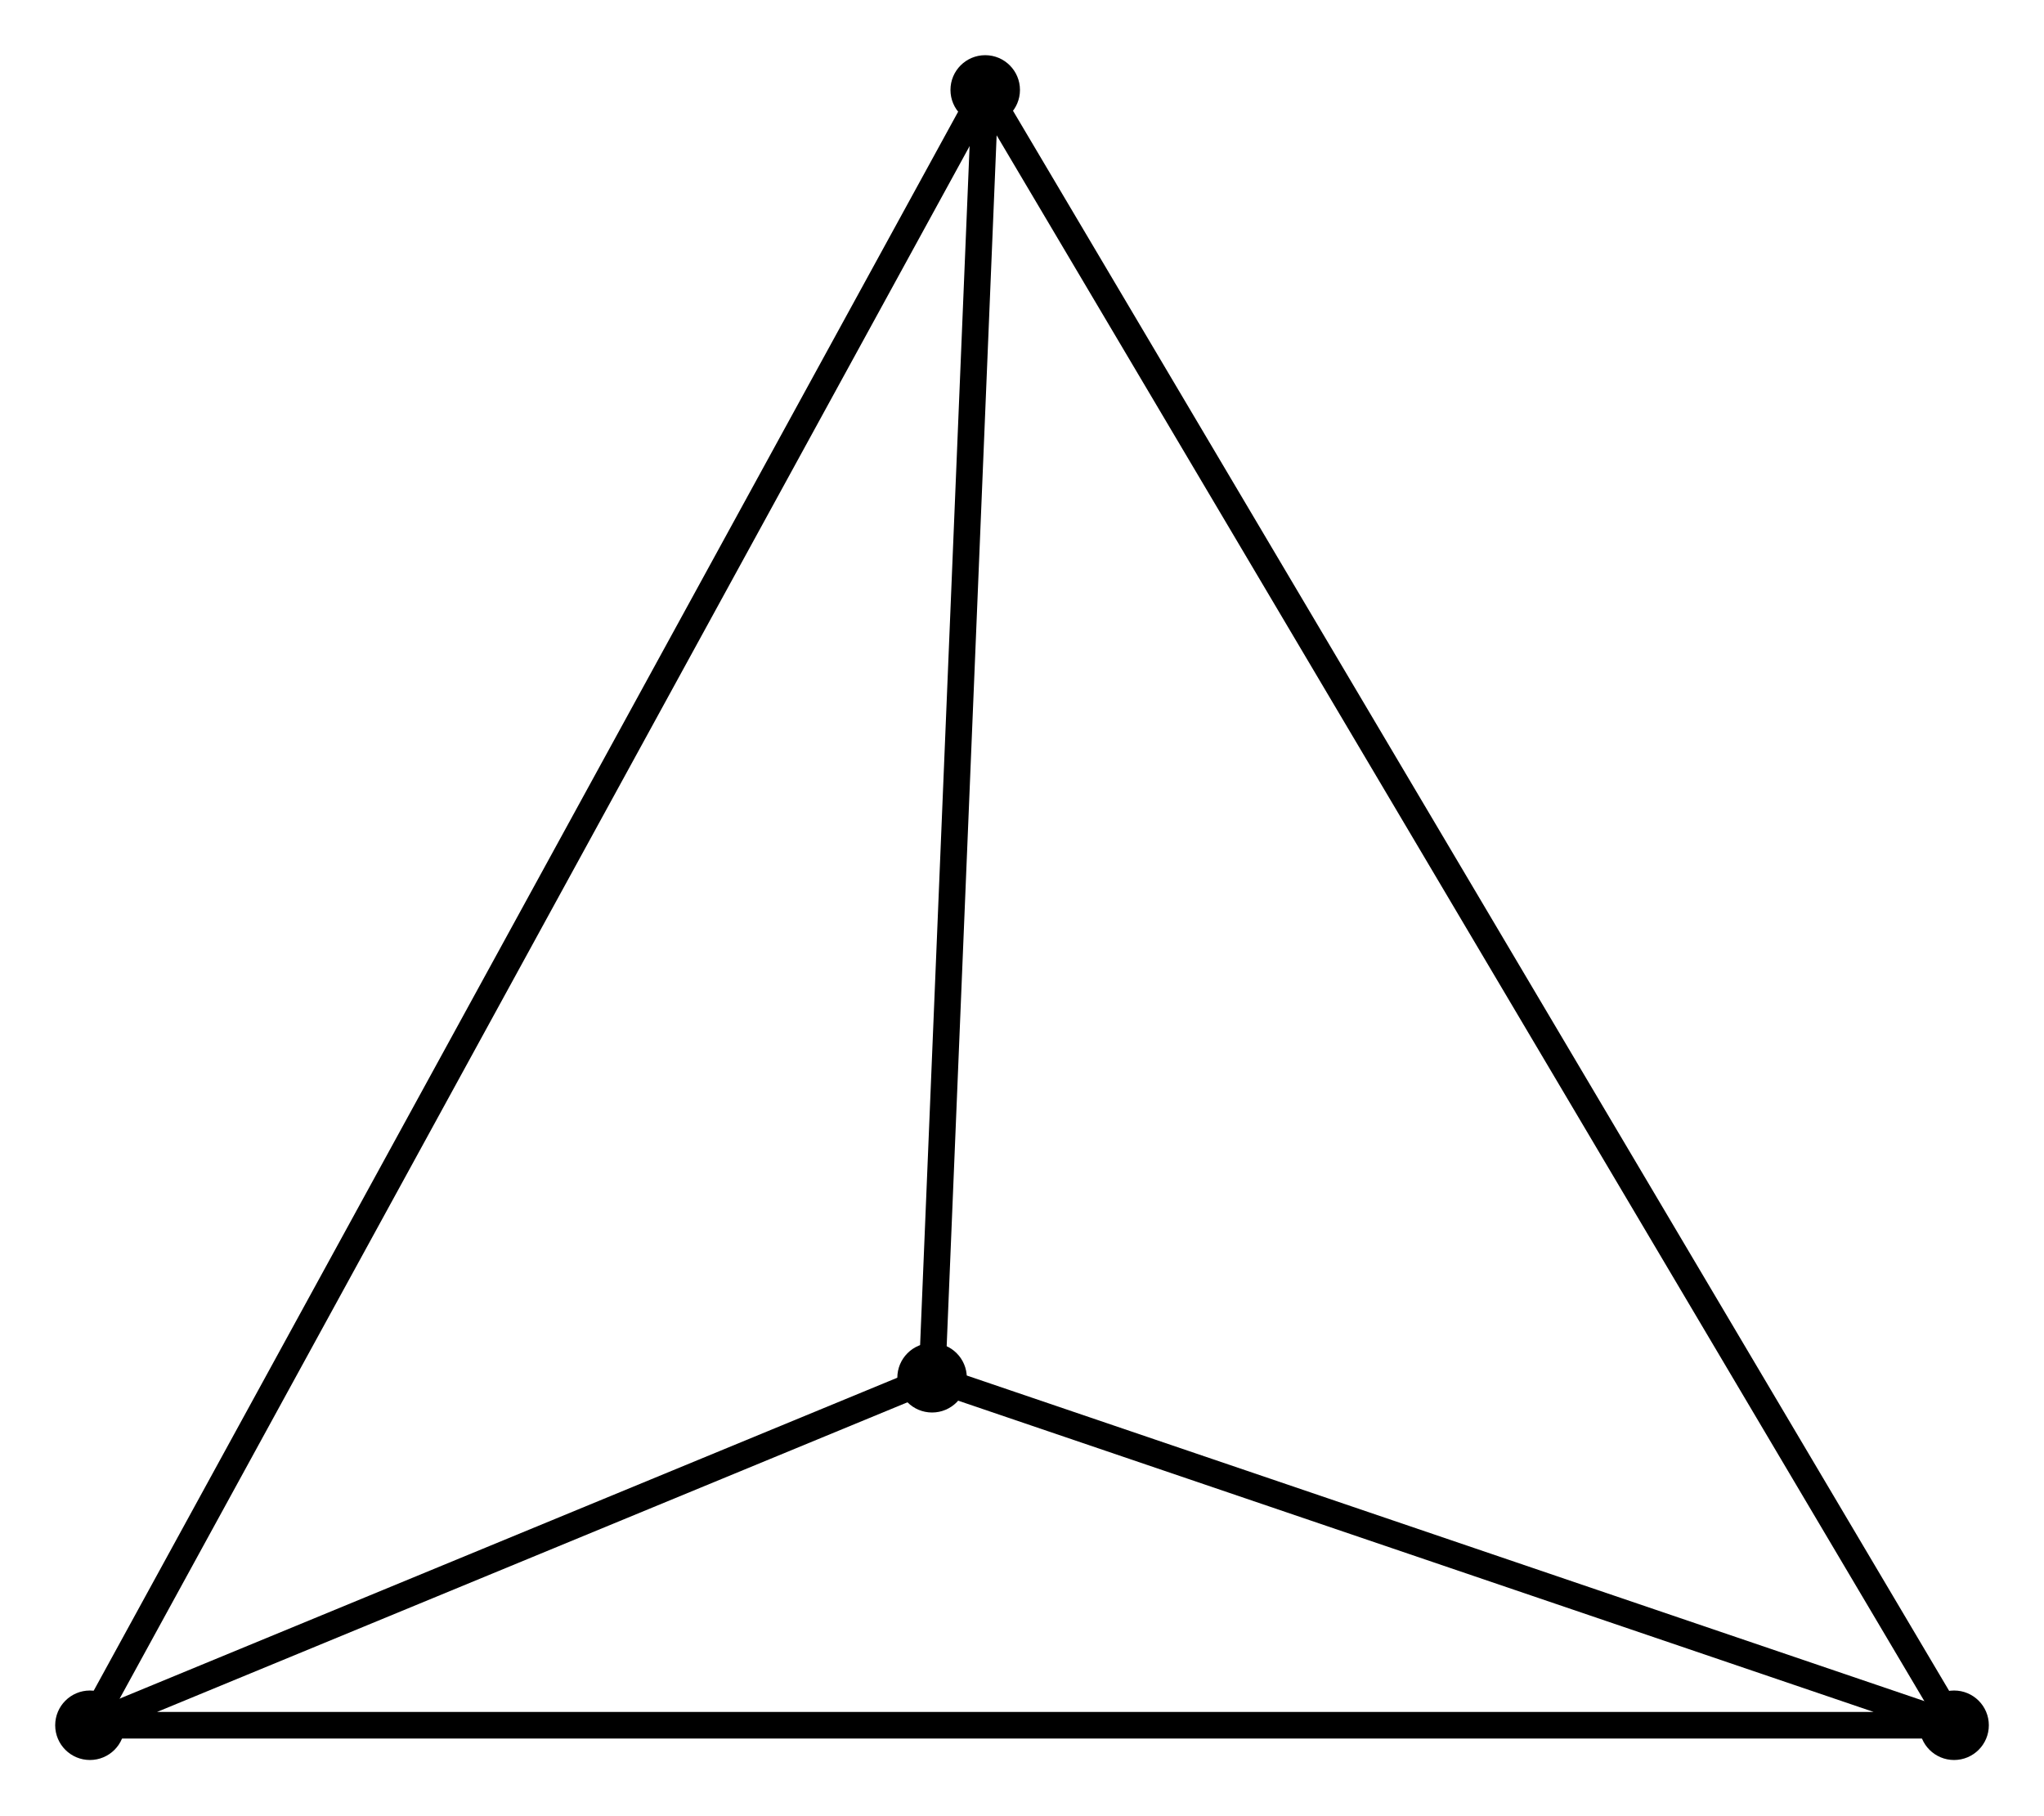
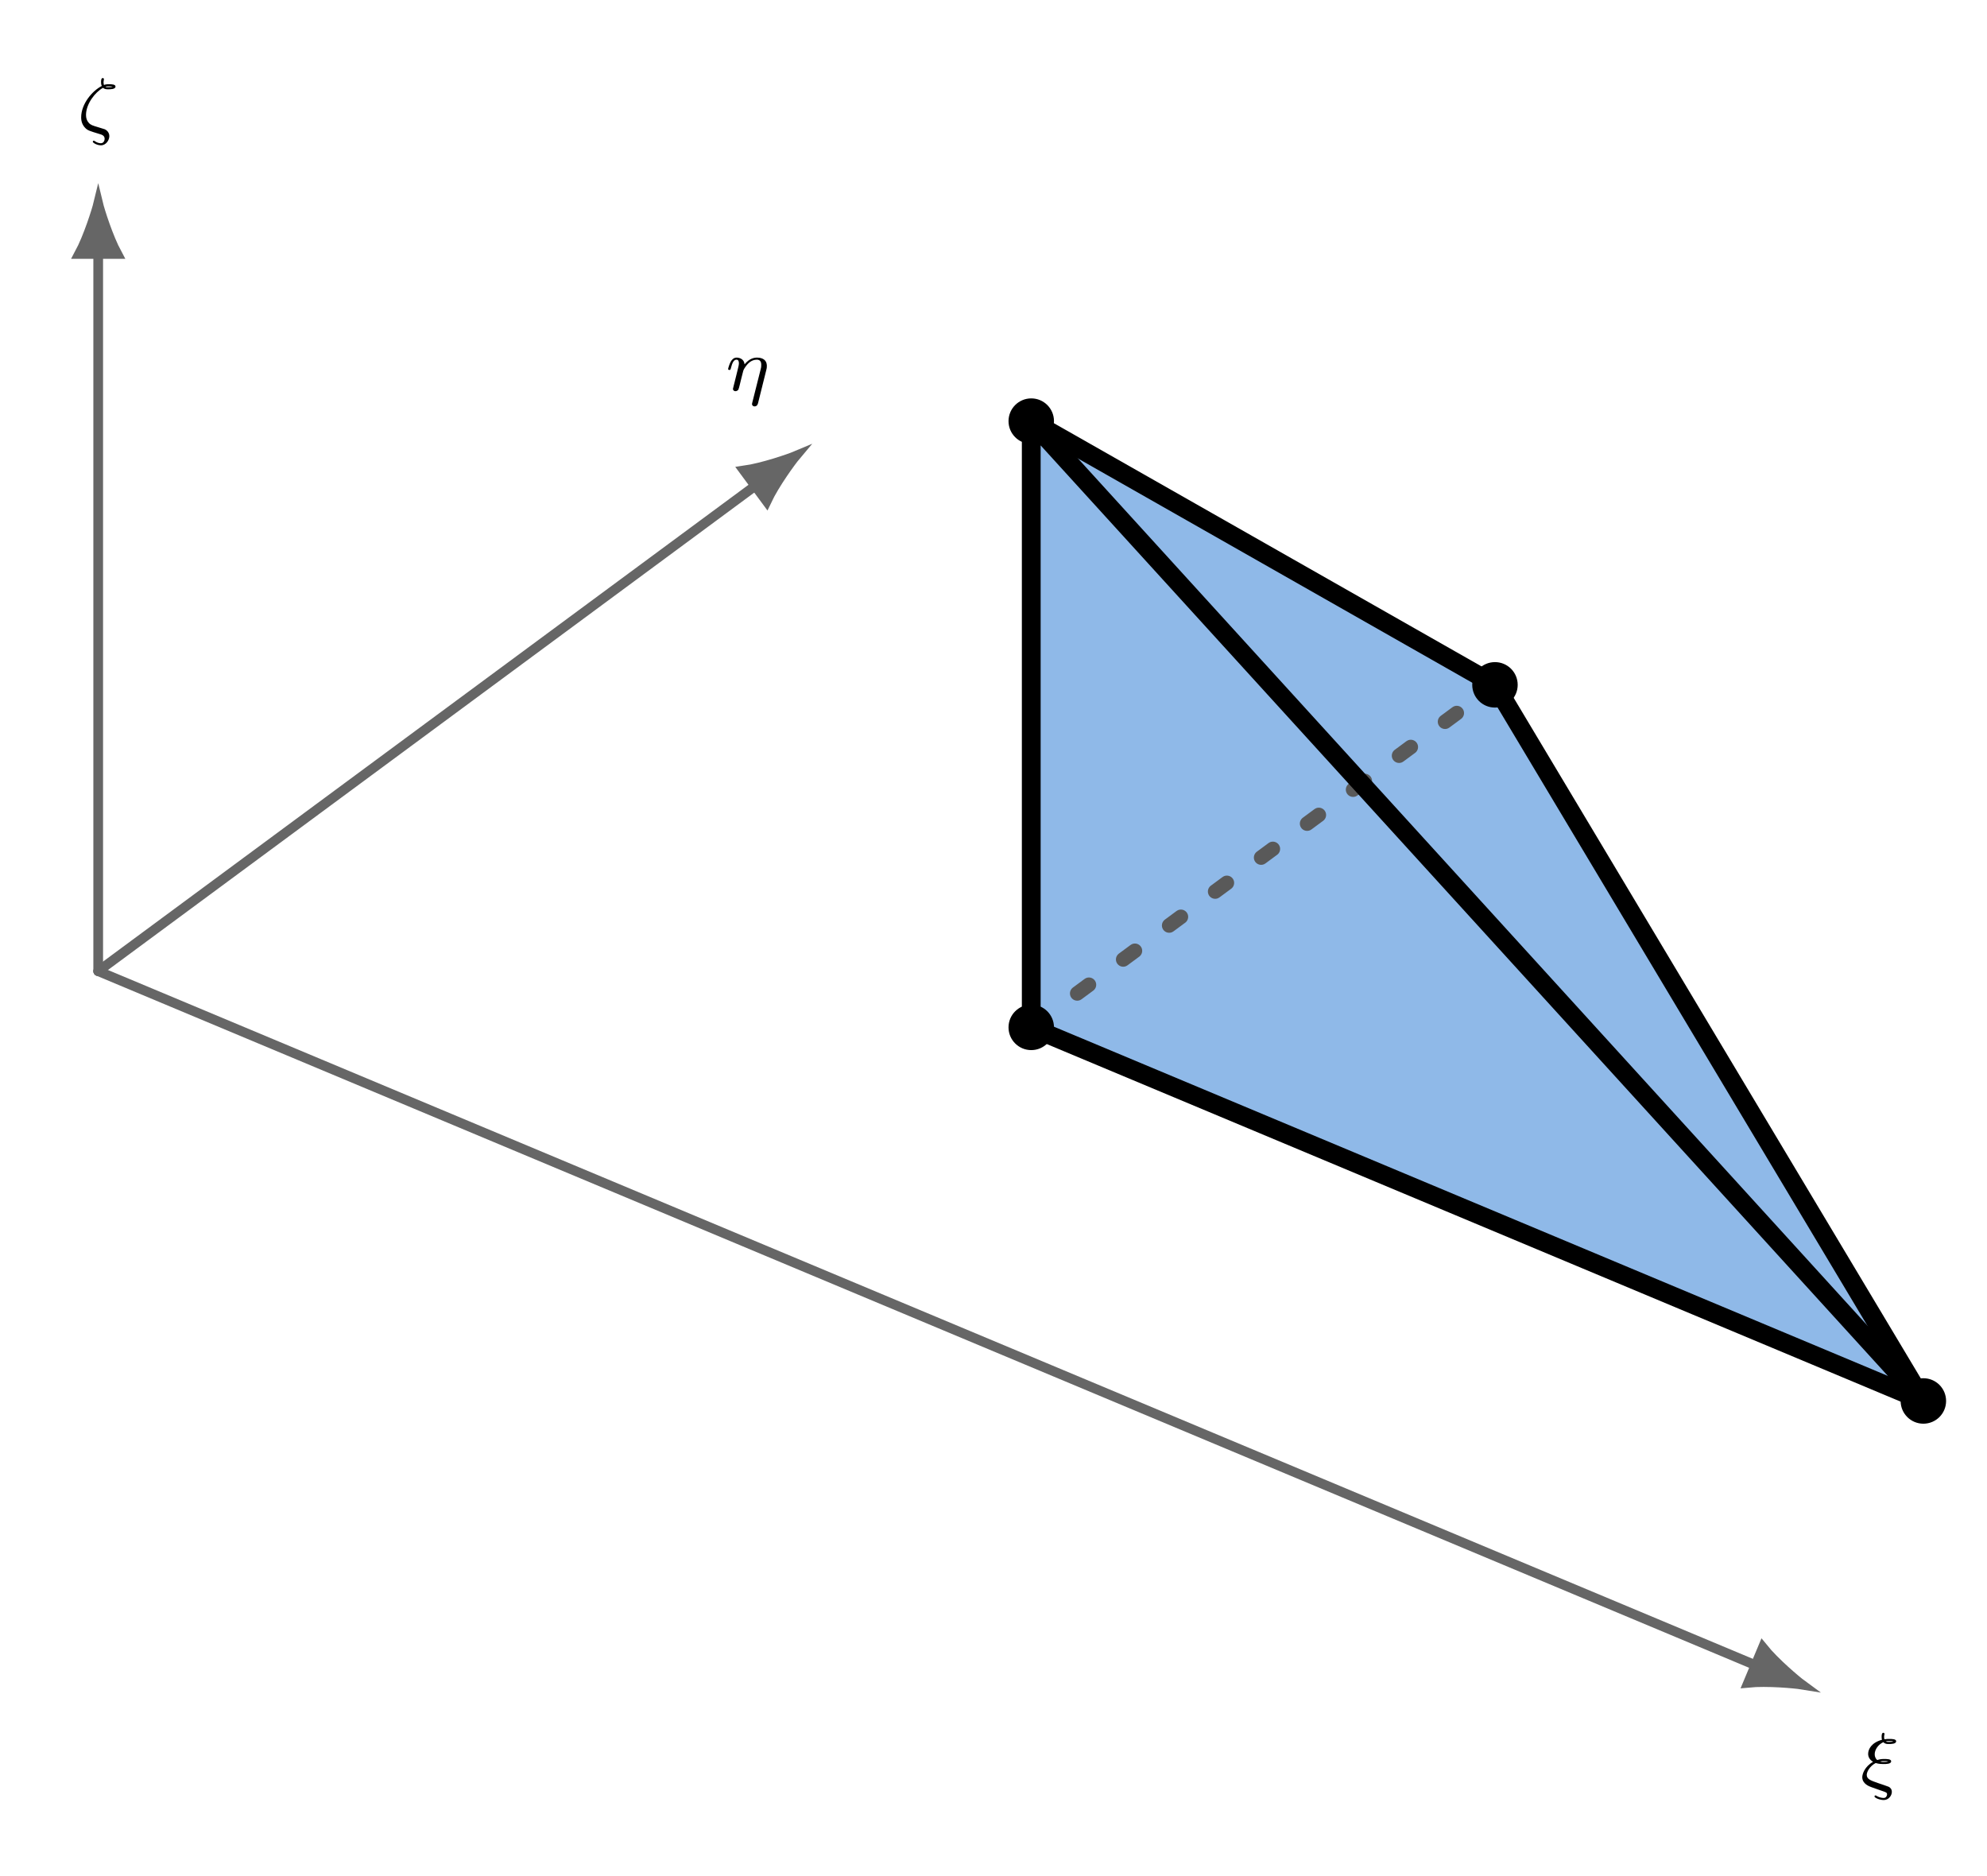
- <svg xmlns="http://www.w3.org/2000/svg" version="1.1" width="141.732pt" height="125.859pt" viewBox="0 0 141.732 125.859">
+ <svg xmlns="http://www.w3.org/2000/svg" xmlns:xlink="http://www.w3.org/1999/xlink" version="1.1" width="185.844pt" height="175.405pt" viewBox="0 0 185.844 175.405">
+   <defs>
+     <path id="g0-1" d="M2.502-3.959C2.642-3.82 2.851-3.82 2.976-3.82C3.192-3.82 3.666-3.82 3.666-4.077C3.666-4.287 3.304-4.294 3.046-4.294C2.927-4.294 2.767-4.294 2.586-4.224C2.579-4.252 2.544-4.349 2.544-4.475C2.544-4.503 2.558-4.635 2.572-4.712C2.579-4.719 2.586-4.747 2.586-4.761C2.586-4.816 2.537-4.872 2.474-4.872C2.314-4.872 2.314-4.607 2.314-4.489C2.314-4.405 2.314-4.28 2.384-4.133C1.485-3.673 .453-2.446 .453-1.199C.453-.815 .558-.488 .843-.195C1.073 .035 1.255 .084 2.14 .355C2.391 .425 2.649 .509 2.649 .815C2.649 1.004 2.53 1.227 2.3 1.227C2.182 1.227 1.966 1.199 1.729 1.032C1.687 1.004 1.673 .99 1.638 .99C1.561 .99 1.54 1.052 1.54 1.087C1.54 1.192 1.945 1.422 2.3 1.422C2.788 1.422 3.088 .927 3.088 .565C3.088 .258 2.9 .028 2.649-.084C2.579-.112 2.258-.209 2.063-.265C1.526-.425 1.338-.481 1.164-.683C.976-.892 .906-1.129 .906-1.422C.906-2.453 1.77-3.569 2.502-3.959ZM3.394-4.057C3.297-4.029 3.178-4.015 2.983-4.015C2.816-4.015 2.802-4.015 2.725-4.057C2.837-4.098 2.934-4.098 3.039-4.098C3.234-4.098 3.262-4.091 3.394-4.064V-4.057Z" />
+     <path id="g0-2" d="M3.896-1.896C3.945-2.091 3.952-2.119 3.952-2.279C3.952-2.391 3.952-2.683 3.694-2.886C3.576-2.976 3.373-3.074 3.046-3.074C2.753-3.074 2.321-2.997 1.868-2.446C1.819-2.969 1.345-3.074 1.129-3.074C.857-3.074 .69-2.893 .579-2.704C.439-2.467 .328-2.049 .328-2.007C.328-1.917 .425-1.917 .446-1.917C.544-1.917 .551-1.938 .599-2.126C.704-2.53 .836-2.879 1.108-2.879C1.289-2.879 1.338-2.725 1.338-2.537C1.338-2.405 1.276-2.147 1.227-1.959S1.108-1.485 1.073-1.331L.85-.439C.822-.348 .781-.174 .781-.153C.781 0 .906 .07 1.018 .07C1.143 .07 1.255-.021 1.289-.084S1.38-.369 1.415-.516C1.45-.648 1.526-.969 1.568-1.143C1.61-1.296 1.652-1.45 1.687-1.61C1.763-1.91 1.763-1.924 1.903-2.14C2.126-2.481 2.474-2.879 3.018-2.879C3.408-2.879 3.429-2.558 3.429-2.391C3.429-2.203 3.415-2.14 3.38-2.007L2.593 1.122C2.565 1.227 2.565 1.262 2.565 1.269C2.565 1.422 2.69 1.492 2.802 1.492C3.053 1.492 3.116 1.255 3.136 1.157L3.896-1.896Z" />
+     <path id="g0-3" d="M1.889 .481C1.938 .495 2.112 .558 2.175 .579C2.516 .697 2.607 .725 2.607 .899C2.607 .997 2.53 1.227 2.293 1.227C2.189 1.227 1.917 1.206 1.617 1.032C1.568 .99 1.554 .99 1.526 .99C1.485 .99 1.429 1.018 1.429 1.087C1.429 1.213 1.917 1.422 2.293 1.422C2.774 1.422 3.053 .983 3.053 .662C3.053 .397 2.906 .258 2.76 .181C2.704 .153 1.833-.146 1.756-.167C1.08-.404 .704-.53 .704-.934C.704-1.185 .948-1.729 1.54-2.042C1.84-1.945 2.14-1.945 2.265-1.945C2.516-1.945 2.99-1.945 2.99-2.203C2.99-2.419 2.593-2.419 2.349-2.419C2.182-2.419 1.973-2.419 1.687-2.321C1.499-2.474 1.45-2.697 1.45-2.865C1.45-3.262 1.736-3.75 2.258-3.994C2.419-3.82 2.593-3.82 2.767-3.82C2.983-3.82 3.457-3.82 3.457-4.077C3.457-4.294 3.067-4.294 2.809-4.294C2.704-4.294 2.551-4.294 2.356-4.266C2.356-4.273 2.328-4.384 2.328-4.475C2.328-4.551 2.342-4.635 2.356-4.712C2.363-4.719 2.37-4.747 2.37-4.761C2.37-4.816 2.321-4.872 2.258-4.872C2.098-4.872 2.098-4.607 2.098-4.489C2.098-4.461 2.098-4.307 2.133-4.217C1.171-3.959 .836-3.353 .836-2.9C.836-2.621 .969-2.349 1.296-2.154C.509-1.708 .286-1.011 .286-.718C.286-.084 .955 .153 1.178 .23L1.889 .481ZM3.185-4.057C3.13-4.043 3.046-4.015 2.767-4.015C2.656-4.015 2.572-4.015 2.488-4.064C2.614-4.098 2.67-4.098 2.816-4.098C3.032-4.098 3.074-4.091 3.185-4.064V-4.057ZM2.711-2.182C2.614-2.154 2.523-2.14 2.286-2.14C2.154-2.14 2.07-2.14 1.938-2.182C2.119-2.223 2.182-2.223 2.342-2.223C2.558-2.223 2.579-2.216 2.711-2.189V-2.182Z" />
+   </defs>
  <g id="page1">
-     <path d="M6.236 119.623H135.497L64.63 95.529Z" stroke="#000" fill="none" stroke-width="1.843" stroke-miterlimit="10" stroke-linejoin="round" stroke-linecap="round" />
-     <path d="M68.315 6.235L6.236 119.623" stroke="#000" fill="none" stroke-width="1.843" stroke-miterlimit="10" stroke-linejoin="round" stroke-linecap="round" />
-     <path d="M68.315 6.235L135.497 119.623" stroke="#000" fill="none" stroke-width="1.843" stroke-miterlimit="10" stroke-linejoin="round" stroke-linecap="round" />
-     <path d="M68.315 6.235L64.63 95.529" stroke="#000" fill="none" stroke-width="1.843" stroke-miterlimit="10" stroke-linejoin="round" stroke-linecap="round" />
-     <path d="M8.645 119.623C8.645 118.292 7.567 117.214 6.236 117.214S3.827 118.292 3.827 119.623S4.905 122.032 6.236 122.032S8.645 120.954 8.645 119.623Z" />
-     <path d="M137.907 119.623C137.907 118.292 136.828 117.214 135.497 117.214S133.088 118.292 133.088 119.623S134.166 122.032 135.497 122.032S137.907 120.954 137.907 119.623Z" />
-     <path d="M67.04 95.529C67.04 94.198 65.961 93.119 64.63 93.119S62.221 94.198 62.221 95.529C62.221 96.859 63.3 97.938 64.63 97.938S67.04 96.859 67.04 95.529Z" />
-     <path d="M70.725 6.235C70.725 4.905 69.646 3.826 68.315 3.826S65.906 4.905 65.906 6.235C65.906 7.566 66.985 8.645 68.315 8.645S70.725 7.566 70.725 6.235Z" />
+     <path d="M9.185 90.82L164.19 155.724" stroke="#666" fill="none" stroke-width=".907" stroke-miterlimit="10" stroke-linejoin="round" stroke-linecap="round" />
+     <path d="M168.516 157.535C168.038 157.185 166.006 155.483 164.877 154.084L163.504 157.363C165.293 157.187 167.931 157.44 168.516 157.535Z" fill="#666" />
+     <path d="M168.516 157.535C168.038 157.185 166.006 155.483 164.877 154.084L163.504 157.363C165.293 157.187 167.931 157.44 168.516 157.535Z" stroke="#666" fill="none" stroke-width=".907" stroke-miterlimit="10" stroke-linecap="round" />
+     <g transform="matrix(.999455 0 0 .999455 0 175.405)">
+       <use x="173.987" y="-8.498" xlink:href="#g0-3" />
+     </g>
+     <path d="M9.185 90.82L70.64 45.432" stroke="#666" fill="none" stroke-width=".907" stroke-miterlimit="10" stroke-linejoin="round" stroke-linecap="round" />
+     <path d="M74.412 42.646C73.866 42.876 71.364 43.749 69.584 44.002L71.696 46.861C72.461 45.234 74.031 43.099 74.412 42.646Z" fill="#666" />
+     <path d="M74.412 42.646C73.866 42.876 71.364 43.749 69.584 44.002L71.696 46.861C72.461 45.234 74.031 43.099 74.412 42.646Z" stroke="#666" fill="none" stroke-width=".907" stroke-miterlimit="10" stroke-linecap="round" />
+     <g transform="matrix(.999455 0 0 .999455 0 175.405)">
+       <use x="67.81" y="-138.967" xlink:href="#g0-2" />
+     </g>
+     <path d="M9.185 90.82V23.752" stroke="#666" fill="none" stroke-width=".907" stroke-miterlimit="10" stroke-linejoin="round" stroke-linecap="round" />
+     <path d="M9.185 19.063C9.046 19.638 8.261 22.17 7.407 23.752H10.962C10.108 22.17 9.323 19.638 9.185 19.063Z" fill="#666" />
+     <path d="M9.185 19.063C9.046 19.638 8.261 22.17 7.407 23.752H10.962C10.108 22.17 9.323 19.638 9.185 19.063Z" stroke="#666" fill="none" stroke-width=".907" stroke-miterlimit="10" stroke-linecap="round" />
+     <g transform="matrix(.999455 0 0 .999455 .000003 175.405)">
+       <use x="7.143" y="-163.326" xlink:href="#g0-1" />
+     </g>
+     <path d="M96.453 96.076L179.892 131.013L139.824 64.044Z" fill="#8fb9e8" />
+     <path d="M96.453 96.076L179.892 131.013L96.453 39.382Z" fill="#8fb9e8" />
+     <path d="M96.453 96.076L139.824 64.044L96.453 39.382Z" fill="#8fb9e8" />
+     <path d="M179.892 131.013L139.824 64.044L96.453 39.382Z" fill="#8fb9e8" />
+     <path d="M96.453 96.076L139.824 64.044" stroke="#595959" fill="none" stroke-width="1.361" stroke-miterlimit="10" stroke-linejoin="round" stroke-linecap="round" stroke-dasharray="1.361 3.985" />
+     <path d="M96.453 96.076L179.892 131.013" stroke="#000" fill="none" stroke-width="1.757" stroke-miterlimit="10" stroke-linejoin="round" stroke-linecap="round" />
+     <path d="M96.453 96.076V39.382L179.892 131.013" stroke="#000" fill="none" stroke-width="1.757" stroke-miterlimit="10" stroke-linejoin="round" stroke-linecap="round" />
+     <path d="M179.892 131.013L139.824 64.044L96.453 39.382" stroke="#000" fill="none" stroke-width="1.757" stroke-miterlimit="10" stroke-linejoin="round" stroke-linecap="round" />
+     <path d="M98.579 96.076C98.579 94.902 97.627 93.95 96.453 93.95S94.327 94.902 94.327 96.076S95.279 98.202 96.453 98.202S98.579 97.25 98.579 96.076Z" />
+     <path d="M182.018 131.013C182.018 129.839 181.066 128.887 179.892 128.887C178.718 128.887 177.766 129.839 177.766 131.013C177.766 132.188 178.718 133.139 179.892 133.139C181.066 133.139 182.018 132.188 182.018 131.013Z" />
+     <path d="M141.95 64.044C141.95 62.87 140.998 61.918 139.824 61.918C138.649 61.918 137.698 62.87 137.698 64.044S138.649 66.17 139.824 66.17C140.998 66.17 141.95 65.218 141.95 64.044Z" />
+     <path d="M98.579 39.382C98.579 38.208 97.627 37.256 96.453 37.256S94.327 38.208 94.327 39.382C94.327 40.557 95.279 41.508 96.453 41.508S98.579 40.557 98.579 39.382Z" />
  </g>
</svg>
